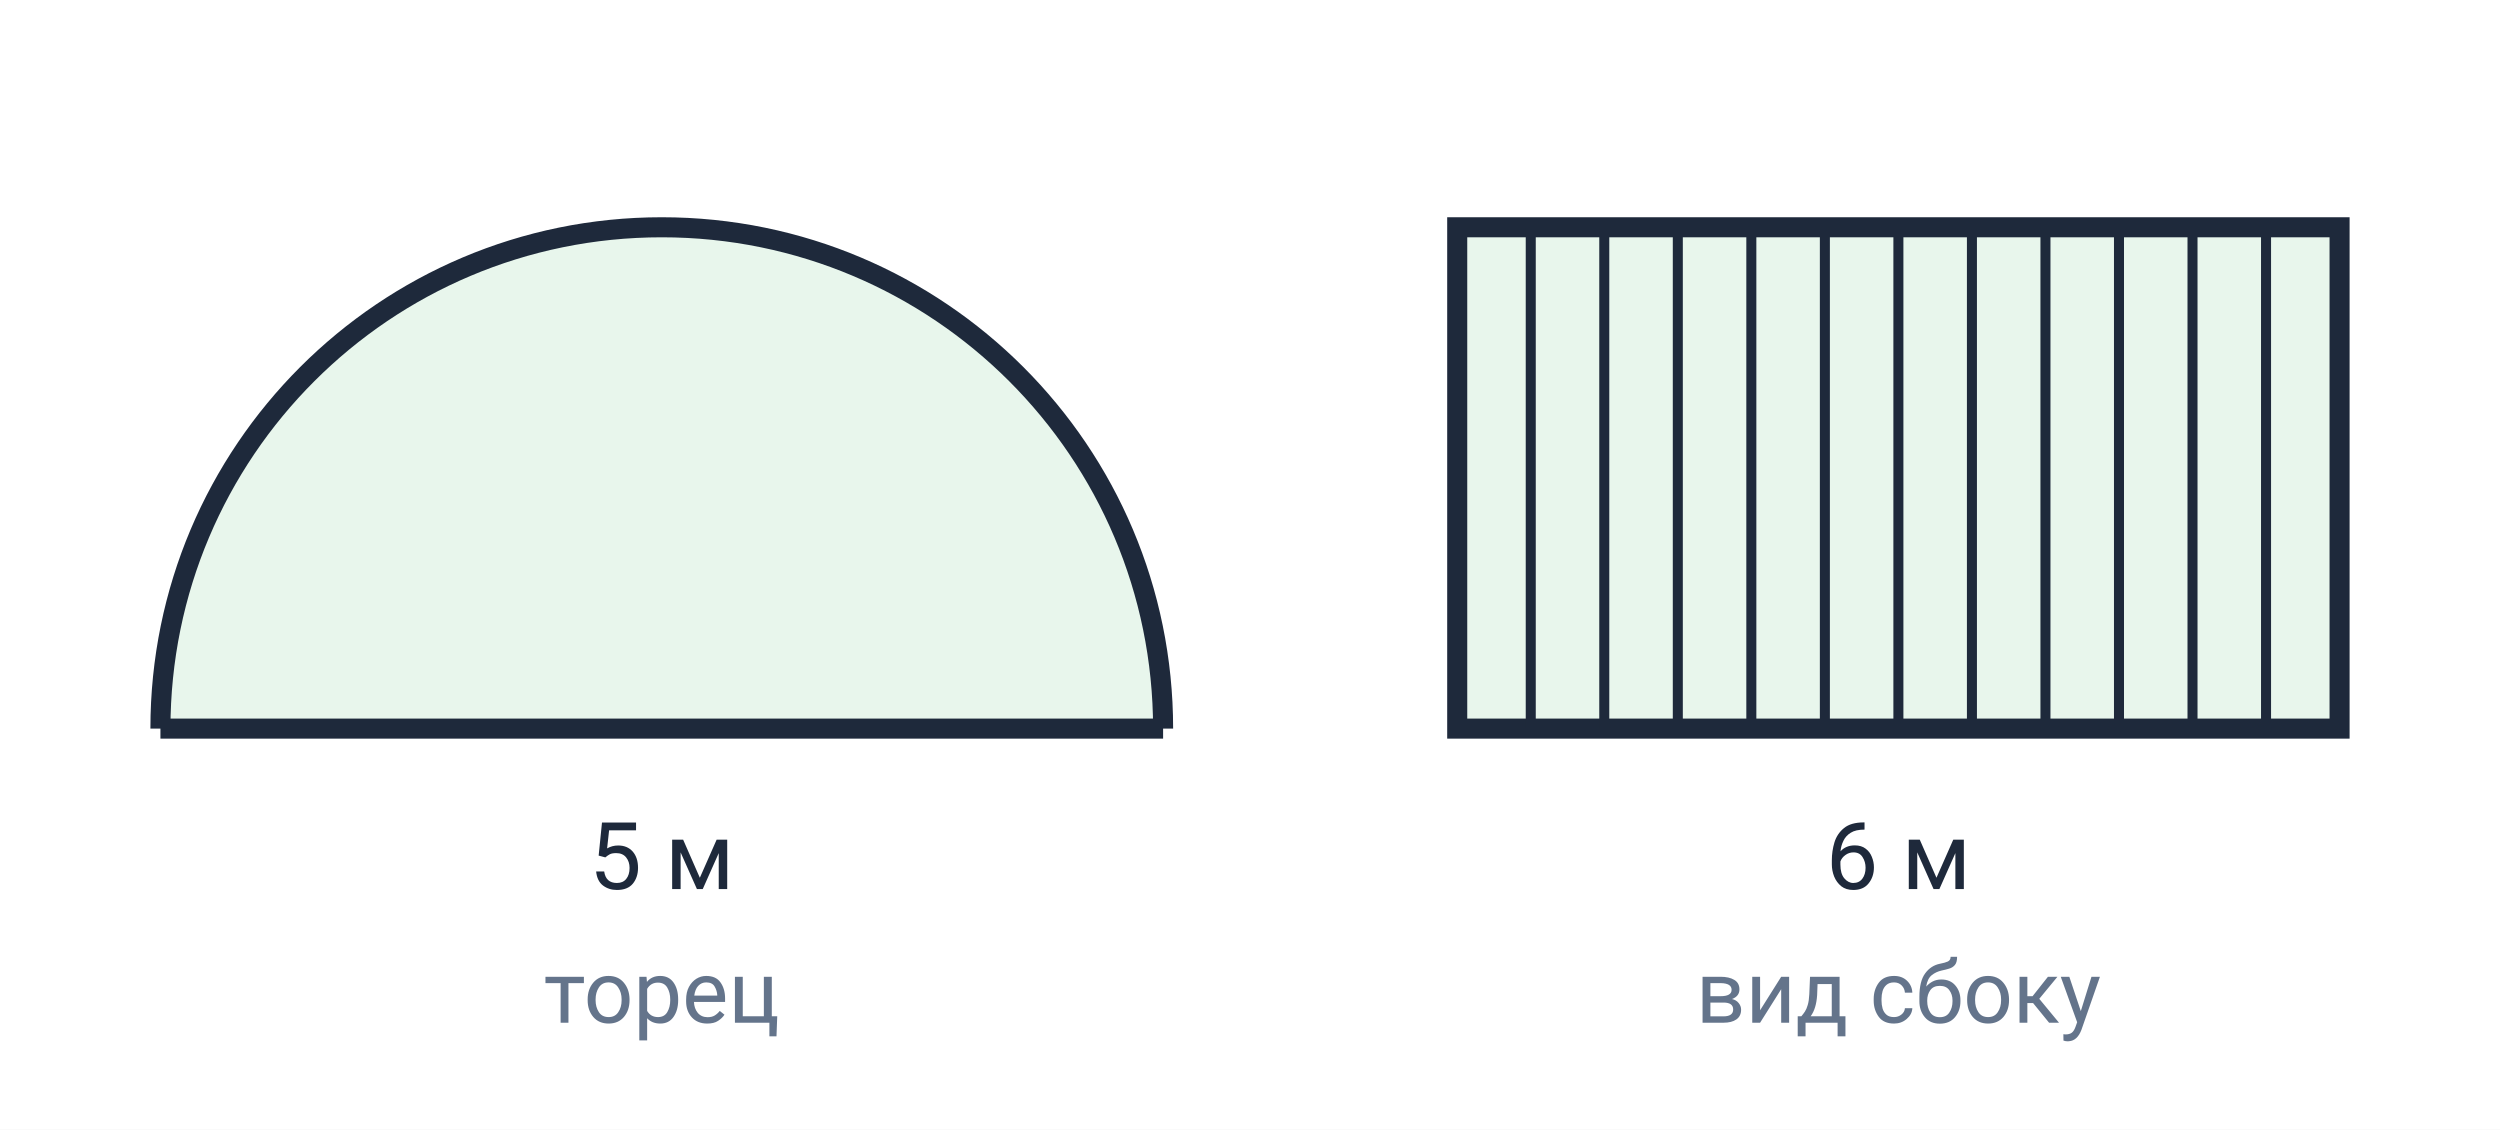
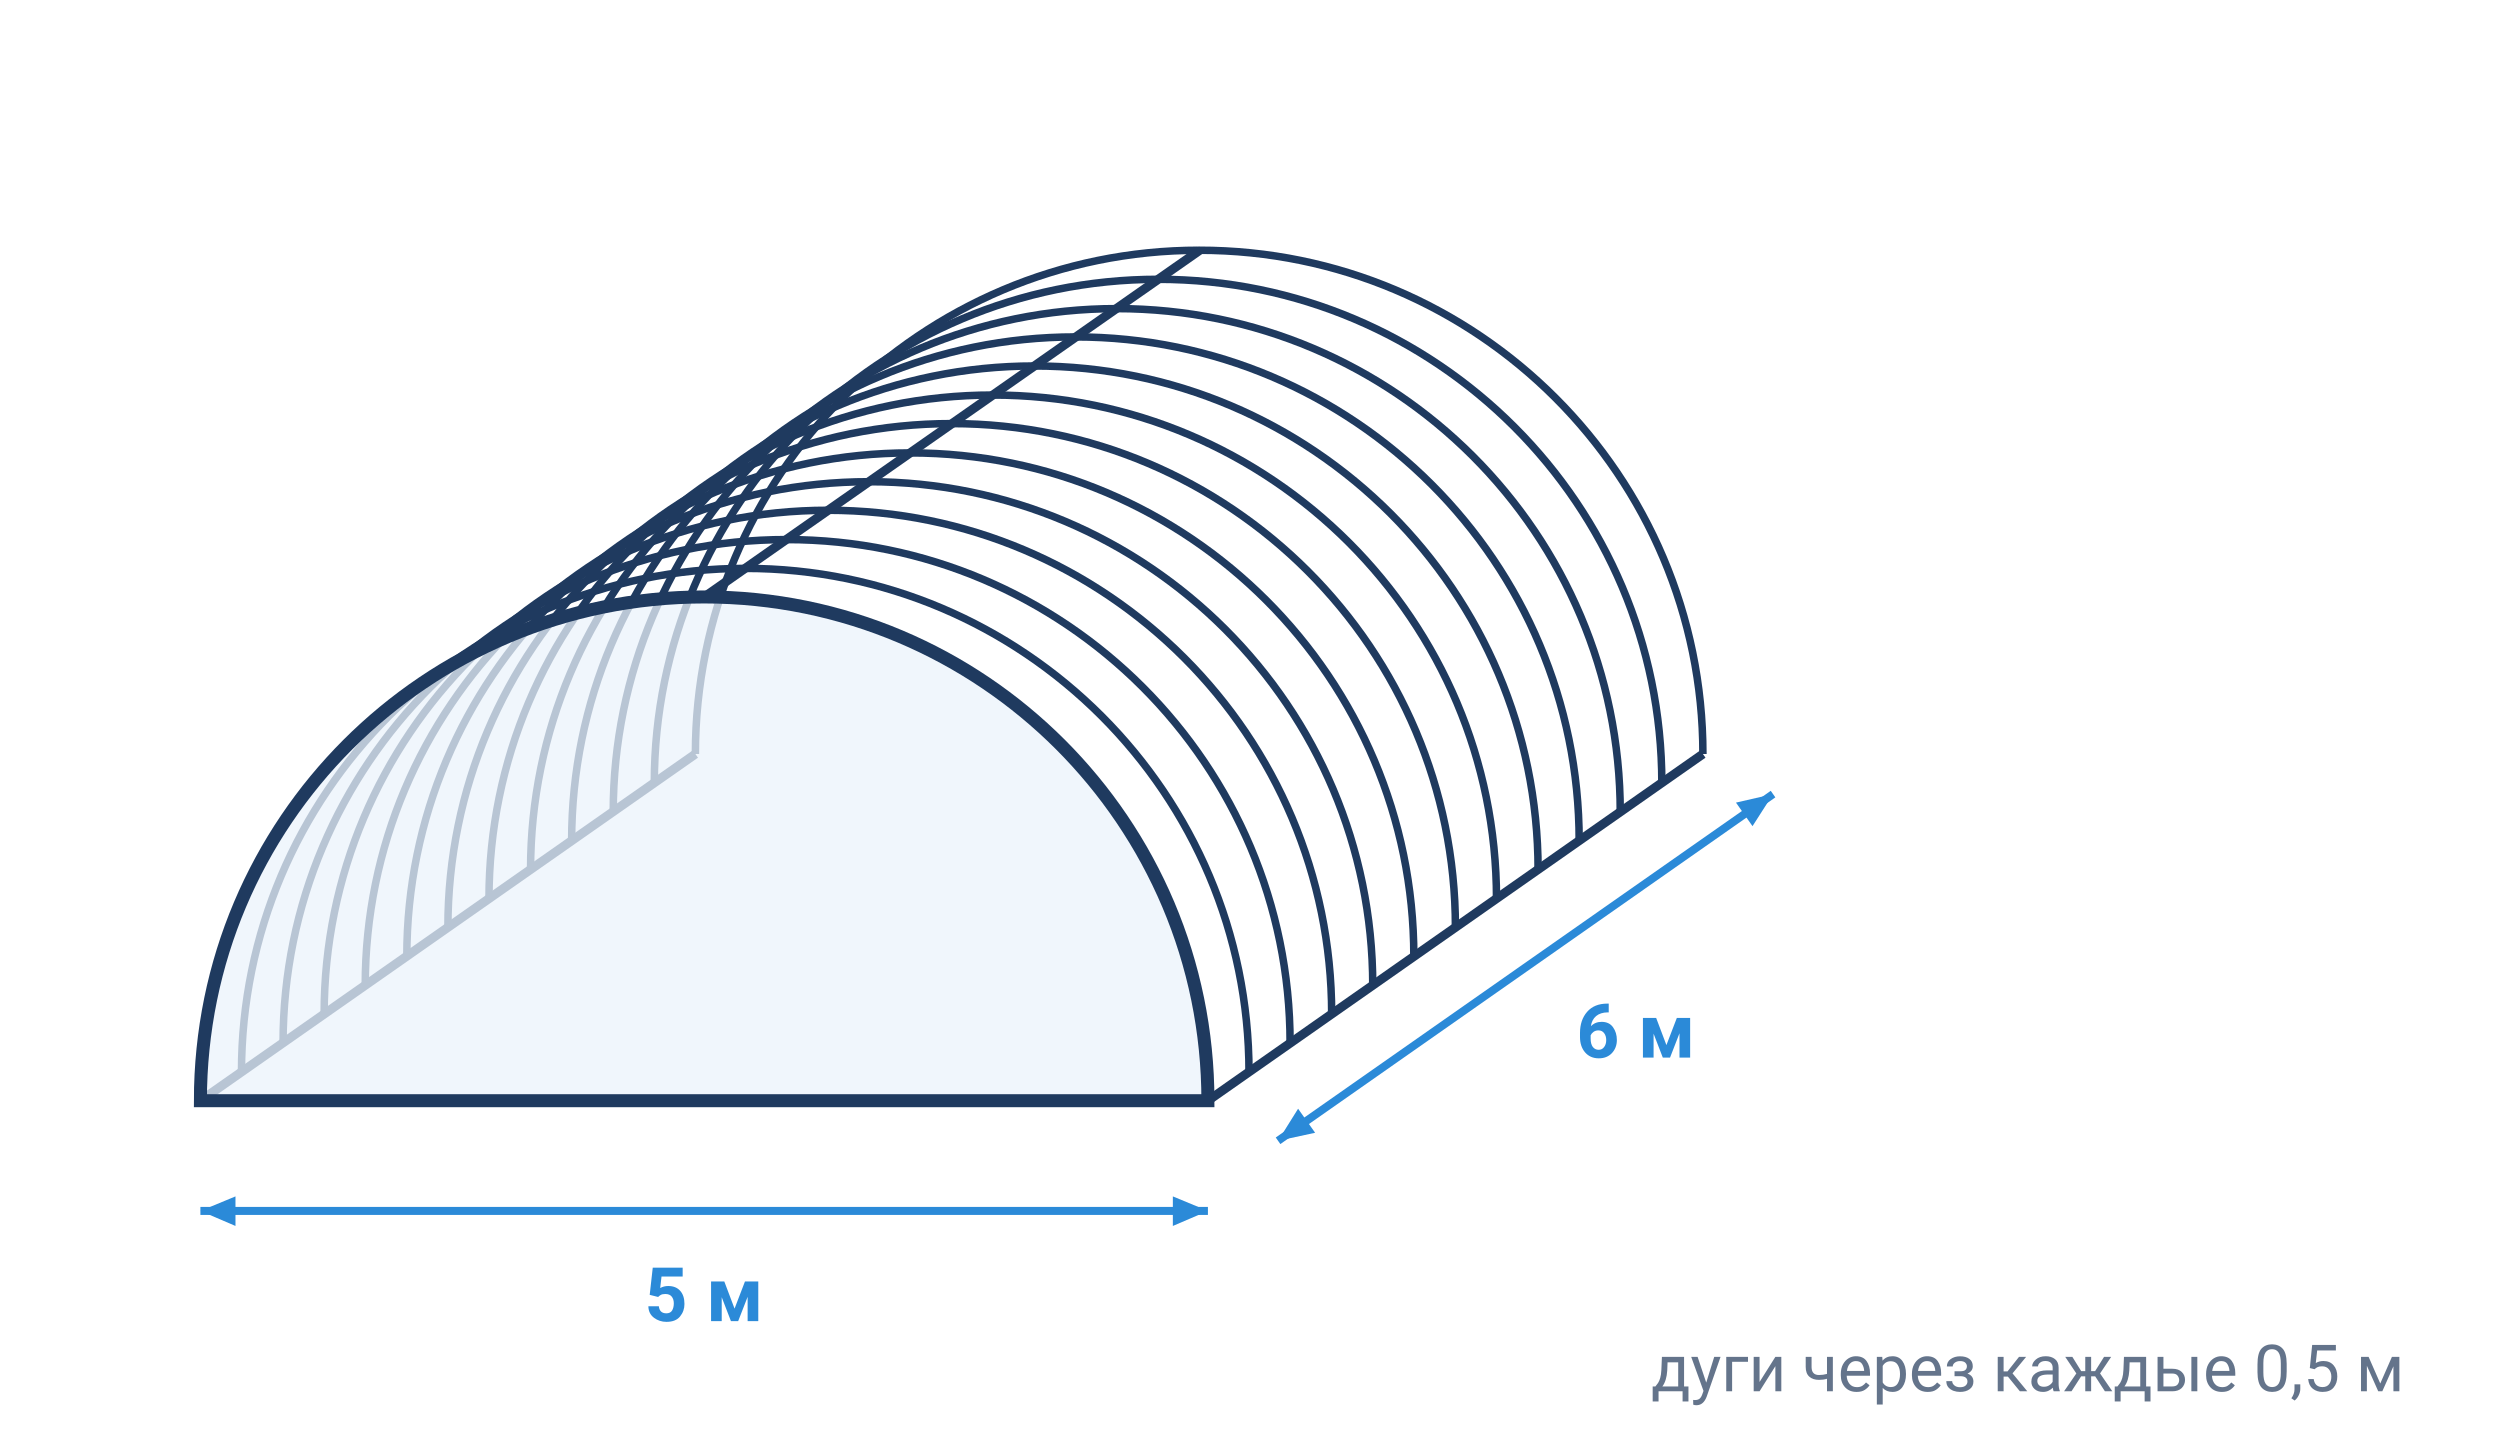
- <svg xmlns="http://www.w3.org/2000/svg" viewBox="0 0 374 169" width="374" height="169">
-   <rect width="374" height="169" fill="white" />
-   <path d="M24,109.0 A75.0,75.0 0 0 1 174,109.0" fill="#e8f6ec" stroke="#1e293b" stroke-width="3" />
-   <line x1="24" y1="109.0" x2="174" y2="109.0" stroke="#1e293b" stroke-width="3" />
-   <text x="99.0" y="133.0" font-size="14" text-anchor="middle" fill="#1e293b" font-weight="normal" font-family="-apple-system,Segoe UI,Roboto,Arial,sans-serif">5 м</text>
-   <text x="99.0" y="153.0" font-size="13" text-anchor="middle" fill="#64748b" font-weight="normal" font-family="-apple-system,Segoe UI,Roboto,Arial,sans-serif">торец</text>
-   <rect x="218.0" y="34.0" width="132.0" height="75.0" fill="#e8f6ec" stroke="#1e293b" stroke-width="3" />
-   <line x1="218.0" y1="34" x2="218.0" y2="109.0" stroke="#1e293b" stroke-width="1.5" />
-   <line x1="229.0" y1="34" x2="229.0" y2="109.0" stroke="#1e293b" stroke-width="1.5" />
-   <line x1="240.0" y1="34" x2="240.0" y2="109.0" stroke="#1e293b" stroke-width="1.5" />
-   <line x1="251.0" y1="34" x2="251.0" y2="109.0" stroke="#1e293b" stroke-width="1.5" />
-   <line x1="262.0" y1="34" x2="262.0" y2="109.0" stroke="#1e293b" stroke-width="1.5" />
-   <line x1="273.0" y1="34" x2="273.0" y2="109.0" stroke="#1e293b" stroke-width="1.5" />
-   <line x1="284.0" y1="34" x2="284.0" y2="109.0" stroke="#1e293b" stroke-width="1.5" />
-   <line x1="295.0" y1="34" x2="295.0" y2="109.0" stroke="#1e293b" stroke-width="1.5" />
-   <line x1="306.0" y1="34" x2="306.0" y2="109.0" stroke="#1e293b" stroke-width="1.5" />
-   <line x1="317.0" y1="34" x2="317.0" y2="109.0" stroke="#1e293b" stroke-width="1.5" />
-   <line x1="328.0" y1="34" x2="328.0" y2="109.0" stroke="#1e293b" stroke-width="1.5" />
-   <line x1="339.0" y1="34" x2="339.0" y2="109.0" stroke="#1e293b" stroke-width="1.5" />
-   <line x1="350.0" y1="34" x2="350.0" y2="109.0" stroke="#1e293b" stroke-width="1.5" />
-   <text x="284.0" y="133.0" font-size="14" text-anchor="middle" fill="#1e293b" font-weight="normal" font-family="-apple-system,Segoe UI,Roboto,Arial,sans-serif">6 м</text>
-   <text x="284.0" y="153.0" font-size="13" text-anchor="middle" fill="#64748b" font-weight="normal" font-family="-apple-system,Segoe UI,Roboto,Arial,sans-serif">вид сбоку</text>
+ <svg xmlns="http://www.w3.org/2000/svg" viewBox="0 0 499 289" width="499" height="289">
+   <rect width="499" height="289" fill="white" />
+   <rect width="500" height="290" fill="white" />
+   <path d="M138.8,150.5 A100.5,100.5 0 0 1 339.9,150.5" fill="none" stroke="#1f3a5f" stroke-width="1.5" />
+   <path d="M130.6,156.3 A100.5,100.5 0 0 1 331.7,156.3" fill="none" stroke="#1f3a5f" stroke-width="1.5" />
+   <path d="M122.4,162.1 A100.5,100.5 0 0 1 323.4,162.1" fill="none" stroke="#1f3a5f" stroke-width="1.5" />
+   <path d="M114.1,167.8 A100.5,100.5 0 0 1 315.2,167.8" fill="none" stroke="#1f3a5f" stroke-width="1.5" />
+   <path d="M105.9,173.6 A100.5,100.5 0 0 1 307.0,173.6" fill="none" stroke="#1f3a5f" stroke-width="1.5" />
+   <path d="M97.6,179.4 A100.5,100.5 0 0 1 298.7,179.4" fill="none" stroke="#1f3a5f" stroke-width="1.5" />
+   <path d="M89.4,185.1 A100.5,100.5 0 0 1 290.5,185.1" fill="none" stroke="#1f3a5f" stroke-width="1.5" />
+   <path d="M81.2,190.9 A100.5,100.5 0 0 1 282.2,190.9" fill="none" stroke="#1f3a5f" stroke-width="1.5" />
+   <path d="M72.9,196.7 A100.5,100.5 0 0 1 274.0,196.7" fill="none" stroke="#1f3a5f" stroke-width="1.5" />
+   <path d="M64.7,202.4 A100.5,100.5 0 0 1 265.8,202.4" fill="none" stroke="#1f3a5f" stroke-width="1.5" />
+   <path d="M56.5,208.2 A100.5,100.5 0 0 1 257.5,208.2" fill="none" stroke="#1f3a5f" stroke-width="1.5" />
+   <path d="M48.2,214.0 A100.5,100.5 0 0 1 249.3,214.0" fill="none" stroke="#1f3a5f" stroke-width="1.5" />
+   <line x1="40.0" y1="219.7" x2="138.8" y2="150.5" stroke="#1f3a5f" stroke-width="1.8" stroke-linecap="butt" />
+   <line x1="241.1" y1="219.7" x2="339.9" y2="150.5" stroke="#1f3a5f" stroke-width="1.8" stroke-linecap="butt" />
+   <line x1="140.5" y1="119.2" x2="239.4" y2="50.0" stroke="#1f3a5f" stroke-width="1.8" stroke-linecap="butt" />
+   <path d="M40.0,219.7 A100.5,100.5 0 0 1 241.1,219.7 Z" fill="#eaf2fb" fill-opacity=".75" stroke="#1f3a5f" stroke-width="2.6" />
+   <line x1="40.0" y1="241.7" x2="241.1" y2="241.7" stroke="#2b8ad8" stroke-width="1.6" stroke-linecap="butt" />
+   <polygon points="241.1,241.7 234.1,244.7 234.1,238.8" fill="#2b8ad8" />
+   <polygon points="40.0,241.7 47.0,238.8 47.0,244.7" fill="#2b8ad8" />
+   <text x="140.5" y="263.7" font-size="15" text-anchor="middle" fill="#2b8ad8" font-weight="bold" font-family="-apple-system,Segoe UI,Roboto,Arial,sans-serif">5 м</text>
+   <line x1="255.1" y1="227.7" x2="353.9" y2="158.5" stroke="#2b8ad8" stroke-width="1.6" stroke-linecap="butt" />
+   <polygon points="353.9,158.5 349.8,164.9 346.5,160.2" fill="#2b8ad8" />
+   <polygon points="255.1,227.7 259.1,221.3 262.5,226.1" fill="#2b8ad8" />
+   <text x="326.5" y="211.1" font-size="15" text-anchor="middle" fill="#2b8ad8" font-weight="bold" font-family="-apple-system,Segoe UI,Roboto,Arial,sans-serif">6 м</text>
+   <text x="479.9" y="277.7" font-size="13" text-anchor="end" fill="#64748b" font-weight="normal" font-family="-apple-system,Segoe UI,Roboto,Arial,sans-serif">дуги через каждые 0,5 м</text>
</svg>
